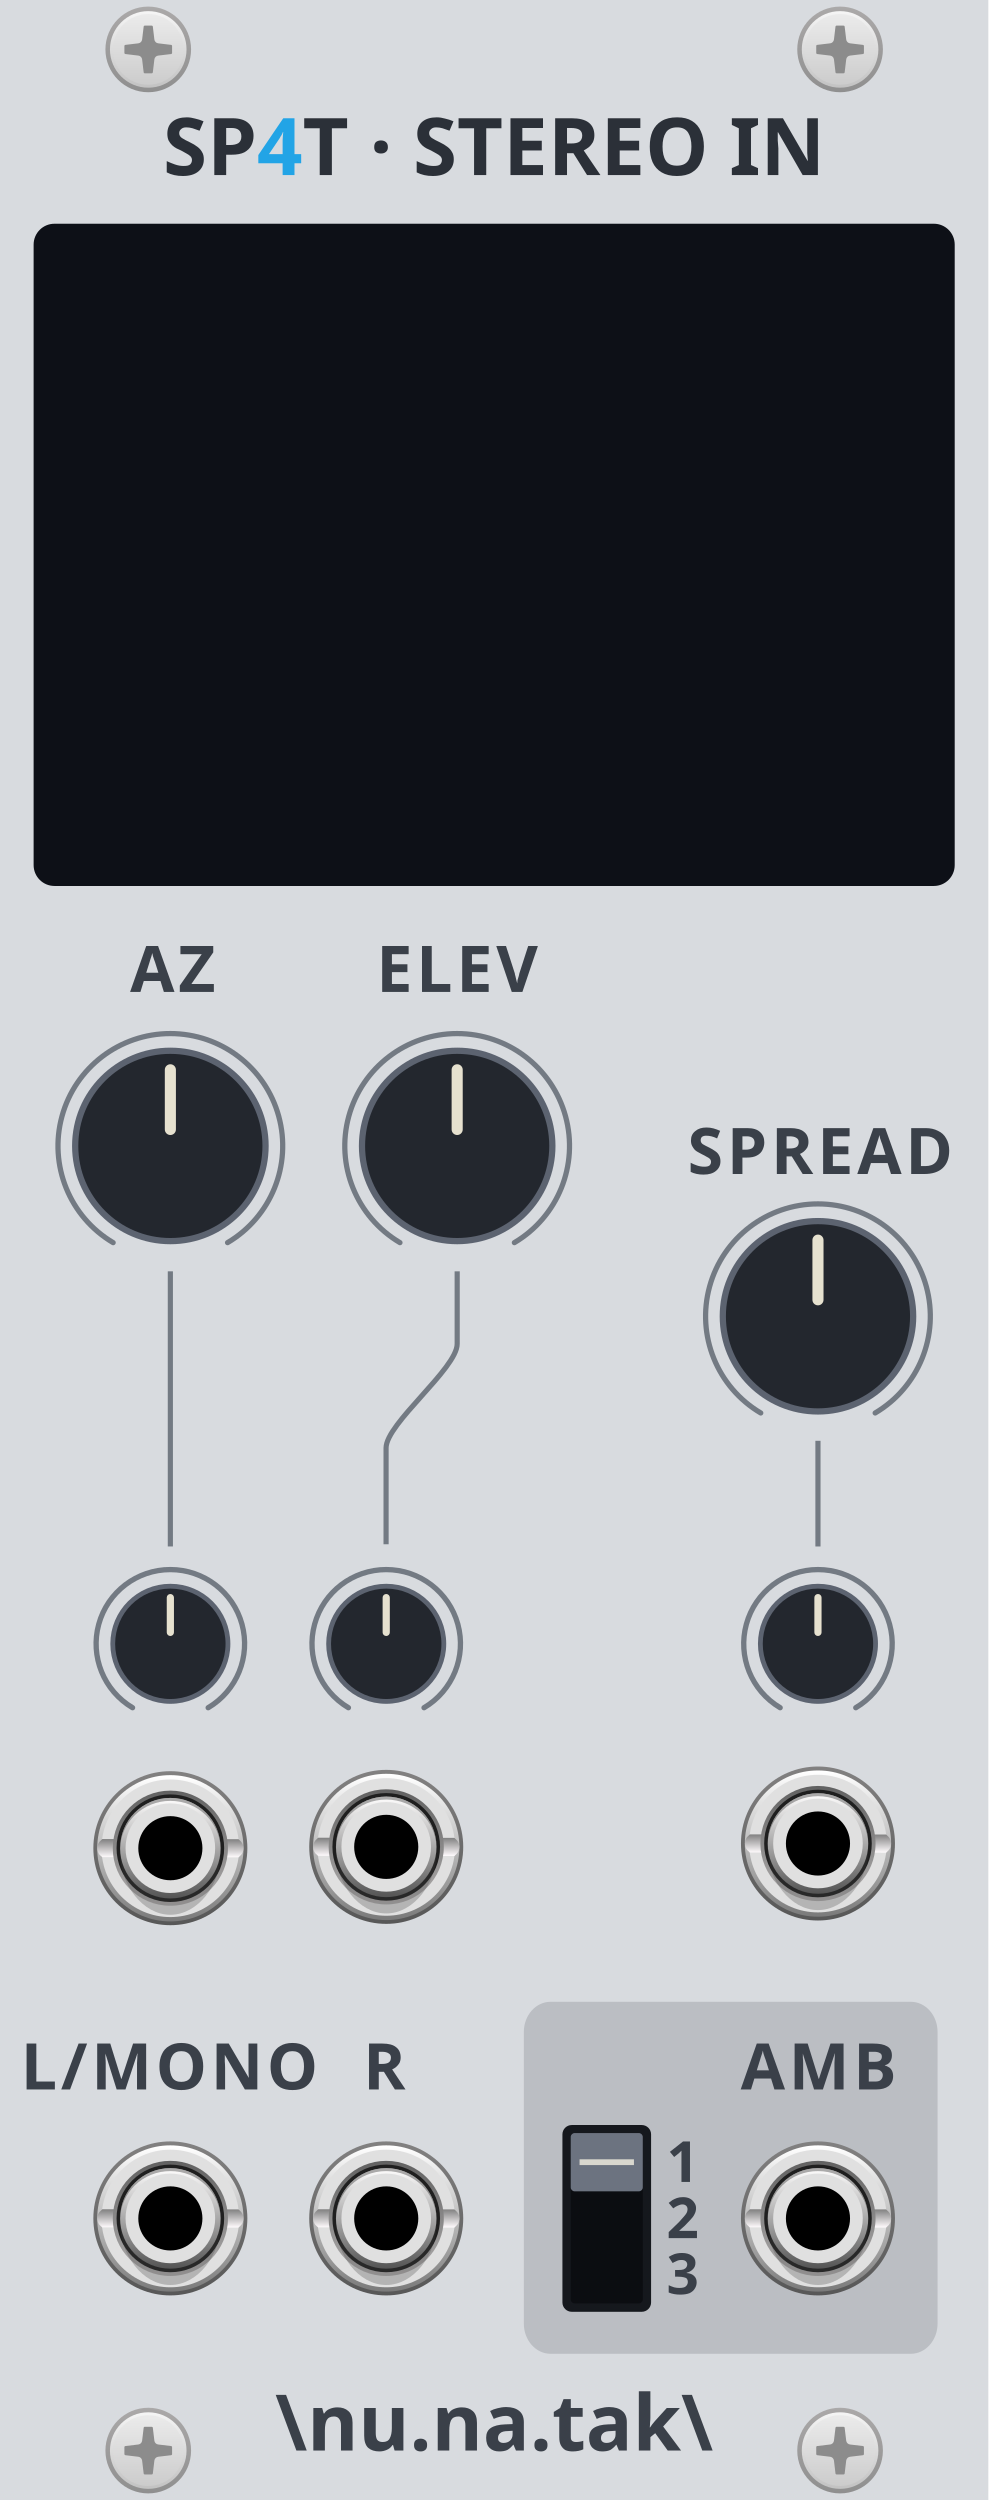
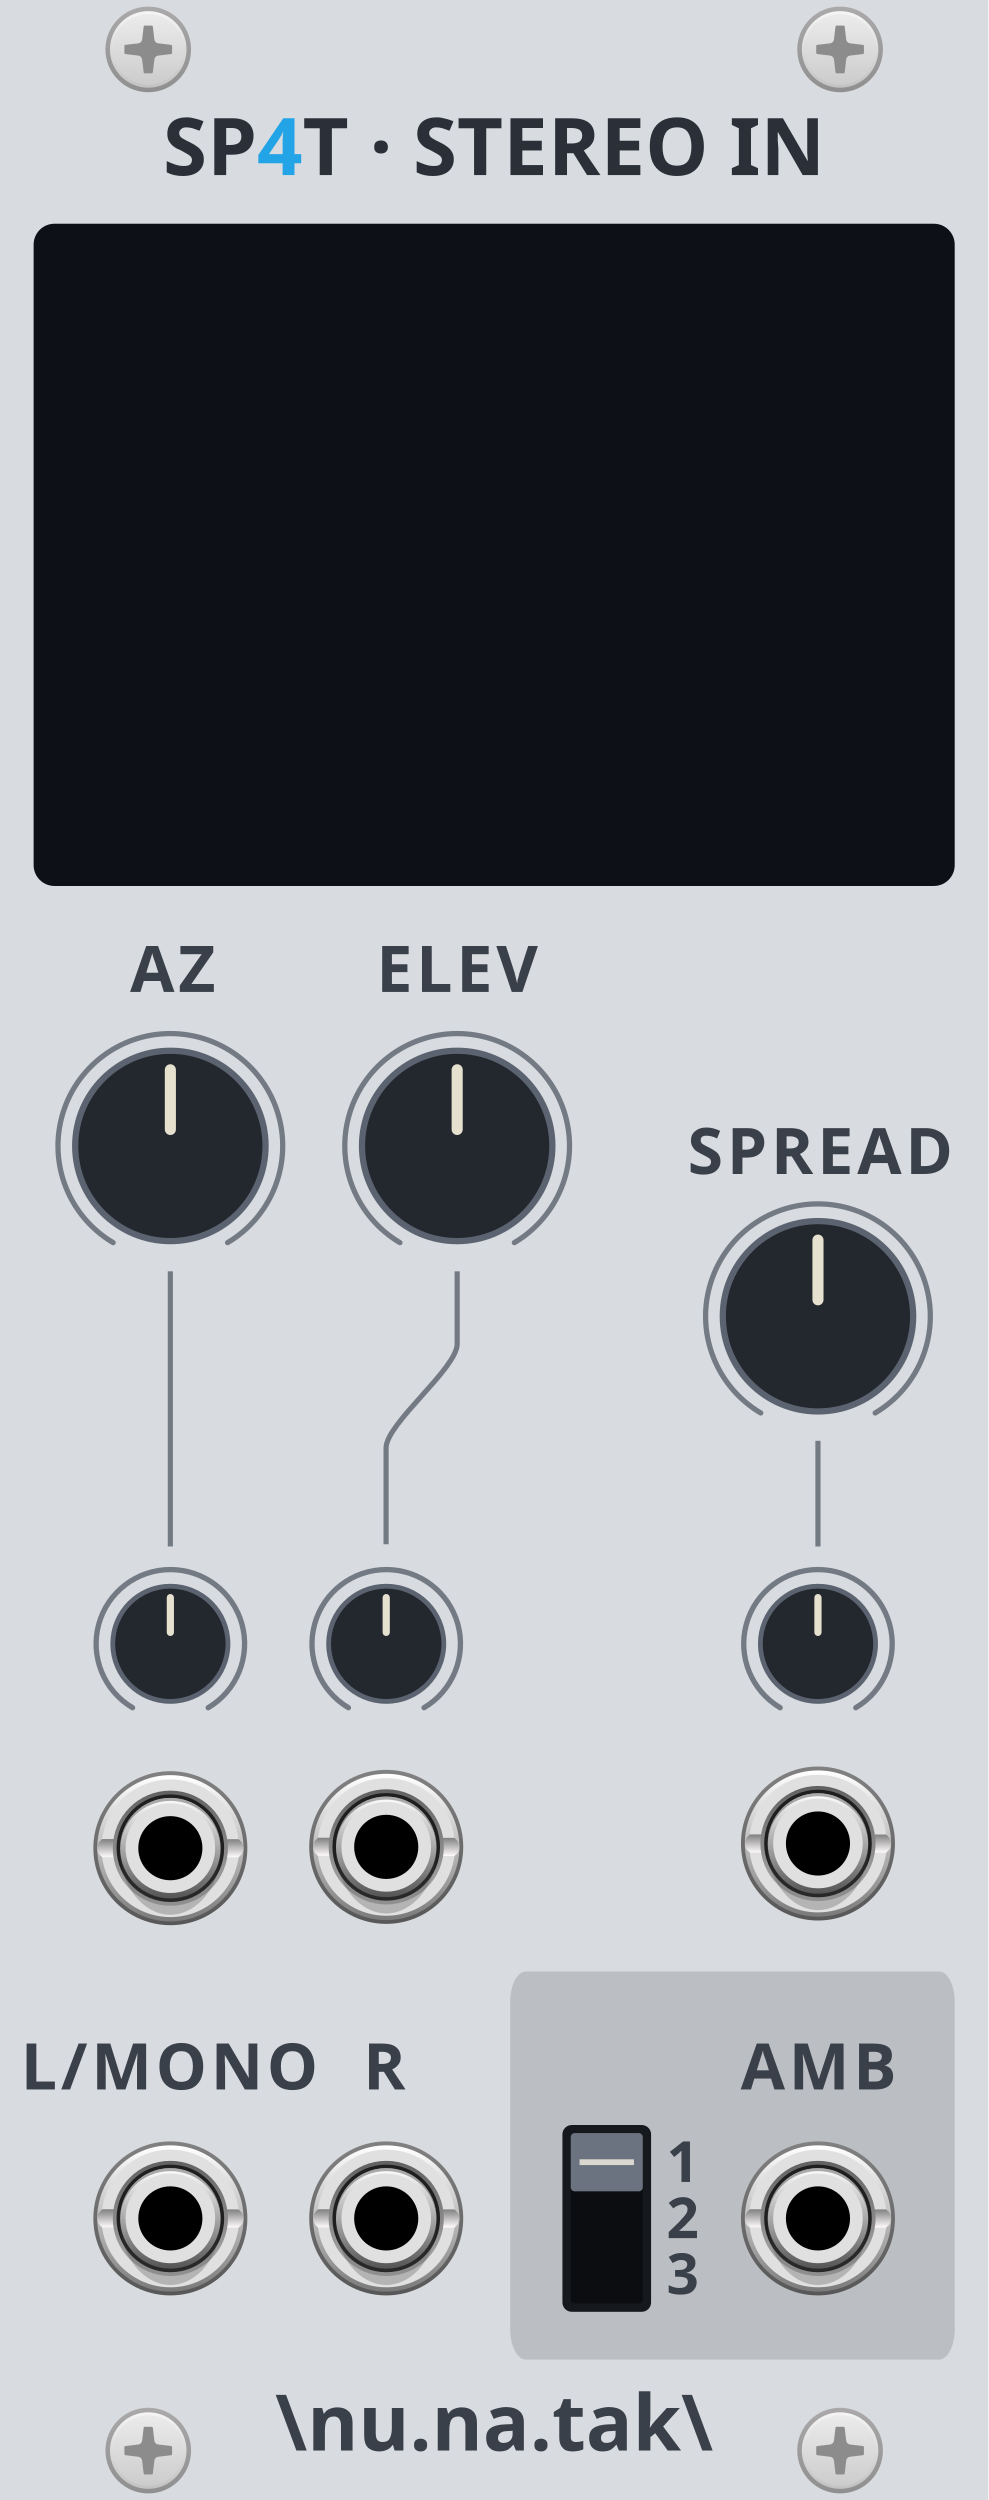
<svg xmlns="http://www.w3.org/2000/svg" xmlns:xlink="http://www.w3.org/1999/xlink" version="1.1" width="50.8mm" height="128.5mm" viewBox="0 0 50.8 128.5" id="svg49">
  <defs id="component-defs">
    <linearGradient id="screw-g1" gradientUnits="userSpaceOnUse" x1="219.999" y1="6477.4" x2="232.999" y2="6477.4" gradientTransform="matrix(6.123234e-17 1 1 -6.123234e-17 -6469.9 -219)">
      <stop offset="0" stop-color="#ABA9A9" id="stop1" />
      <stop offset="1" stop-color="#8F8F8F" id="stop2" />
    </linearGradient>
    <linearGradient id="screw-g2" gradientUnits="userSpaceOnUse" x1="220.687" y1="6477.4" x2="232.311" y2="6477.4" gradientTransform="matrix(6.123234e-17 1 1 -6.123234e-17 -6469.9 -219)">
      <stop offset="0.006" stop-color="#F5F5F5" id="stop3" />
      <stop offset="1" stop-color="#C2C2C2" id="stop4" />
    </linearGradient>
    <linearGradient id="screw-g3" gradientUnits="userSpaceOnUse" x1="221.134" y1="6477.4" x2="231.864" y2="6477.4" gradientTransform="matrix(6.123234e-17 1 1 -6.123234e-17 -6469.9 -219)">
      <stop offset="0.006" stop-color="#EBEBEB" id="stop5" />
      <stop offset="1" stop-color="#CCCCCC" id="stop6" />
    </linearGradient>
    <symbol id="ScrewSilver" viewBox="0 0 15 14.999">
      <circle fill="url(#screw-g1)" cx="7.5" cy="7.499" r="6.5" id="circle6" />
      <circle fill="url(#screw-g2)" cx="7.5" cy="7.499" r="5.812" id="circle7" />
      <circle fill="url(#screw-g3)" cx="7.5" cy="7.499" r="5.365" id="circle8" />
      <path fill="#8C8C8C" d="M10.969,6.81L9.005,6.575C8.704,6.539,8.466,6.301,8.43,5.999L8.196,4.037c-0.01-0.086-0.083-0.15-0.169-0.15H6.973c-0.086,0-0.159,0.064-0.169,0.15l-0.235,1.963C6.533,6.302,6.295,6.54,5.994,6.576L4.031,6.81c-0.086,0.01-0.15,0.083-0.15,0.169v1.054c0,0.086,0.064,0.159,0.15,0.169l1.963,0.235C6.296,8.473,6.533,8.71,6.569,9.012l0.235,1.963c0.01,0.086,0.083,0.15,0.169,0.15h1.054c0.086,0,0.159-0.064,0.169-0.15l0.235-1.963c0.036-0.301,0.274-0.539,0.575-0.575l1.962-0.235c0.086-0.01,0.15-0.083,0.15-0.169V6.979C11.119,6.893,11.054,6.82,10.969,6.81z" id="path8" />
    </symbol>
    <linearGradient id="jack-g16" gradientUnits="userSpaceOnUse" x1="-602.159" y1="1785.691" x2="-578.784" y2="1785.691" gradientTransform="matrix(0 1 1 0 -1773.841 602.399)">
      <stop offset="0" stop-color="#828181" id="stop8" />
      <stop offset="1" stop-color="#575757" id="stop9" />
    </linearGradient>
    <linearGradient id="jack-g17" gradientUnits="userSpaceOnUse" x1="1062.069" y1="-4091.69" x2="1084.274" y2="-4091.69" gradientTransform="matrix(0 1 -1 0 -4079.84 -1061.232)">
      <stop offset="0.006" stop-color="#FFFFFF" id="stop10" />
      <stop offset="1" stop-color="#7A7A7A" id="stop11" />
    </linearGradient>
    <linearGradient id="jack-g18" gradientUnits="userSpaceOnUse" x1="58.862" y1="-54.641" x2="58.862" y2="-51.868" gradientTransform="matrix(1 0 0 -1 -47.00625 -41.32658)">
      <stop offset="0" stop-color="#FFFBFD" id="stop12" />
      <stop offset="1" stop-color="#808080" id="stop13" />
    </linearGradient>
    <linearGradient id="jack-g19" gradientUnits="userSpaceOnUse" x1="-1240.792" y1="-381.897" x2="-1223.316" y2="-381.897" gradientTransform="matrix(0 -1 -1 0 -370.0472 -1220.126)">
      <stop offset="0" stop-color="#B0AEAE" id="stop14" />
      <stop offset="1" stop-color="#616161" id="stop15" />
    </linearGradient>
    <linearGradient id="jack-g20" gradientUnits="userSpaceOnUse" x1="-1884.864" y1="21.483" x2="-1884.864" y2="6.22" gradientTransform="matrix(-1 0 0 -1 -1873.013 25.77966)">
      <stop offset="0" stop-color="#FFFEFE" id="stop16" />
      <stop offset="1" stop-color="#545454" id="stop17" />
    </linearGradient>
    <linearGradient id="jack-g21" gradientUnits="userSpaceOnUse" x1="-1884.864" y1="8.338" x2="-1884.864" y2="19.366" gradientTransform="matrix(-1 0 0 -1 -1873.013 25.77966)">
      <stop offset="0" stop-color="#FFFEFE" id="stop18" />
      <stop offset="1" stop-color="#706C6C" id="stop19" />
    </linearGradient>
    <symbol id="PJ301M" viewBox="0 0 23.7 23.7">
      <path fill="url(#jack-g16)" d="M11.85,23.615c-6.445,0-11.688-5.243-11.688-11.687c0-6.445,5.243-11.688,11.688-11.688s11.687,5.243,11.687,11.688C23.538,18.373,18.295,23.615,11.85,23.615z" id="path19" />
      <circle fill="url(#jack-g17)" cx="11.85" cy="11.94" r="11.102" id="circle19" />
      <circle fill="#E0E0E0" cx="11.85" cy="11.94" r="10.443" id="circle20" />
      <path fill="url(#jack-g18)" d="M1.521,10.542l-0.43,0.417C0.652,11.537,0.655,12.339,1.099,12.915l0.398,0.369l20.7,0.03l0.402-0.384c0.46-0.573,0.463-1.387,0.008-1.964l-0.41-0.401L1.521,10.542z" id="path20" />
      <circle fill="url(#jack-g19)" cx="11.85" cy="11.928" r="8.738" id="circle21" />
      <circle fill="#1F1F1F" cx="11.85" cy="11.928" r="8.167" id="circle22" />
      <path opacity="0.28" fill="#404040" d="M11.85,4.297c4.213,0,7.629,3.782,7.629,8.448s-3.415,9.288-7.629,9.288s-7.629-4.622-7.629-9.288S7.637,4.297,11.85,4.297z" id="path22" />
      <circle fill="url(#jack-g20)" cx="11.85" cy="11.928" r="7.631" id="circle23" />
      <circle fill="#E0E0E0" cx="11.85" cy="11.928" r="6.8" id="circle24" />
      <g opacity="0.43" id="g26">
        <path fill="#404040" d="M11.85,4.746c4.175,0,7.561,3.257,7.623,7.296c0.001-0.038,0.006-0.075,0.006-0.114c0-4.215-3.415-7.631-7.629-7.631S4.221,7.713,4.221,11.928c0,0.038,0.005,0.076,0.006,0.114C4.289,8.003,7.675,4.746,11.85,4.746z" id="path24" />
        <path opacity="0.28" fill="#404040" d="M4.227,12.042c-0.001,0.037-0.006,0.073-0.006,0.111c0,4.091,3.415,7.407,7.629,7.407C7.675,19.559,4.289,16.203,4.227,12.042z" id="path25" />
        <path opacity="0.28" fill="#404040" d="M11.85,19.559c4.213,0,7.629-3.316,7.629-7.407c0-0.037-0.005-0.073-0.006-0.111C19.411,16.203,16.025,19.559,11.85,19.559z" id="path26" />
      </g>
      <circle fill="#000000" cx="11.85" cy="11.928" r="4.867" id="circle26" />
    </symbol>
    <symbol id="SP4TRoundLargeKnob" viewBox="0 0 33.167 33.167">
      <circle fill="#23272E" stroke="#5C6370" stroke-width="1.053" cx="16.584" cy="16.584" r="16.052" id="circle27" />
      <rect fill="#E6E1CF" x="15.647" y="2.808" width="1.872" height="11.934" rx="0.936" id="rect27" />
    </symbol>
    <symbol id="SP4TRoundSmallKnob" viewBox="0 0 20 20">
      <circle fill="#23272E" stroke="#5C6370" stroke-width="0.8" cx="10" cy="10" r="9.6" id="circle28" />
      <rect fill="#E6E1CF" x="9.4" y="1.7" width="1.2" height="7" rx="0.6" id="rect28" />
    </symbol>
    <symbol id="SP4TSwitchThree" viewBox="0 0 13.457 28.348">
      <rect fill="#15181D" x="0" y="0" width="13.457" height="28.348" rx="1.418" id="rect29" />
      <rect fill="#0B0D11" x="1.258" y="1.216" width="10.941" height="25.862" rx="0.6" id="rect30" />
      <rect fill="#6C7380" x="1.258" y="1.216" width="10.941" height="8.847" rx="0.6" id="rect31" />
      <rect fill="#D9D7CE" x="2.6" y="5.201" width="8.257" height="0.877" id="rect32" />
    </symbol>
  </defs>
  <g id="panel">
    <rect id="background" x="0" y="0" width="50.8" height="128.5" fill="#d8dbdf" />
-     <rect style="fill:#bbbec3;fill-opacity:1;stroke:none;stroke-width:0.284;stroke-dasharray:none;stroke-opacity:1" id="rect85" width="21.266" height="18.093" x="26.925" y="102.892" rx="1.374" ry="1.552" />
+     <rect style="fill:#bbbfc3;fill-opacity:1;stroke:none;stroke-width:0.218;stroke-dasharray:none;stroke-opacity:1" id="rect138" width="22.848" height="19.948" x="26.224" y="101.335" rx="0.809" ry="1.552" />
    <text id="title" x="25.4" y="9" font-family="'Rounded Mplus 1c', 'Arial Rounded MT Bold', sans-serif" font-size="4.1" font-weight="700" text-anchor="middle" fill="#2B3038">SP<tspan fill="#22A4E6" id="tspan32">4</tspan>T · STEREO IN</text>
    <rect id="screen" x="1.728" y="11.5" width="47.344" height="34.039" rx="1.072" fill="#0d1017" style="stroke-width:1.156" />
    <text x="8.707" y="107.4" id="text43" style="font-weight:600;font-size:3.3px;font-family:'Barlow Condensed', 'Arial Narrow', sans-serif;letter-spacing:0.2;text-anchor:middle;fill:#3a4049">L/MONO</text>
    <text x="19.76" y="107.4" id="text44" style="font-weight:600;font-size:3.3px;font-family:'Barlow Condensed', 'Arial Narrow', sans-serif;letter-spacing:0.2;text-anchor:middle;fill:#3a4049">R</text>
    <text x="42.072" y="107.4" id="text46" style="font-weight:600;font-size:3.3px;font-family:'Barlow Condensed', 'Arial Narrow', sans-serif;letter-spacing:0.2;text-anchor:middle;fill:#3a4049;-inkscape-font-specification:'Barlow Condensed, Arial Narrow, sans-serif, Semi-Bold';font-style:normal;font-stretch:normal;font-variant:normal;font-variant-ligatures:normal;font-variant-caps:normal;font-variant-numeric:normal;font-variant-east-asian:normal;fill-opacity:1">
      <tspan id="tspan85">AMB</tspan>
    </text>
    <text id="brand" x="25.4" y="125.958" font-family="'Rounded Mplus 1c', 'Arial Rounded MT Bold', sans-serif" font-size="4px" font-weight="700" text-anchor="middle" fill="#3a4049">\nu.na.tak\</text>
    <text x="8.781" y="50.985" id="text72" style="font-style:normal;font-variant:normal;font-weight:600;font-stretch:normal;font-size:3.3px;font-family:'Barlow Condensed', 'Arial Narrow', sans-serif;-inkscape-font-specification:'Barlow Condensed, Arial Narrow, sans-serif, Semi-Bold';font-variant-ligatures:normal;font-variant-caps:normal;font-variant-numeric:normal;font-variant-east-asian:normal;letter-spacing:0.2;text-anchor:middle;fill:#3a4049">
      <tspan id="tspan75" x="8.881" y="50.985">AZ</tspan>
    </text>
    <text x="23.4" y="50.985" id="text73" style="font-style:normal;font-variant:normal;font-weight:600;font-stretch:normal;font-size:3.3px;font-family:'Barlow Condensed', 'Arial Narrow', sans-serif;-inkscape-font-specification:'Barlow Condensed, Arial Narrow, sans-serif, Semi-Bold';font-variant-ligatures:normal;font-variant-caps:normal;font-variant-numeric:normal;font-variant-east-asian:normal;letter-spacing:0.2;text-anchor:middle;fill:#3a4049">
      <tspan id="tspan76" x="23.5" y="50.985">ELEV</tspan>
    </text>
    <text x="42.061" y="60.343" id="text74" style="font-style:normal;font-variant:normal;font-weight:600;font-stretch:normal;font-size:3.3px;font-family:'Barlow Condensed', 'Arial Narrow', sans-serif;-inkscape-font-specification:'Barlow Condensed, Arial Narrow, sans-serif, Semi-Bold';font-variant-ligatures:normal;font-variant-caps:normal;font-variant-numeric:normal;font-variant-east-asian:normal;letter-spacing:0.2;text-anchor:middle;fill:#3a4049">
      <tspan id="tspan74" x="42.161" y="60.343">SPREAD</tspan>
    </text>
    <path style="fill:none;stroke:#737a83;stroke-width:0.265px;stroke-linecap:butt;stroke-linejoin:miter;stroke-opacity:1" d="m 19.844,79.375 c 0,0 0,-3.438 0,-4.949 0,-1.26 3.655,-4.088 3.655,-5.348 v -3.732" id="path82" />
  </g>
  <g id="layer1" />
  <g id="components">
    <use id="ambi-output" xlink:href="#PJ301M" x="37.287" y="109.987" width="8.026" height="8.026" transform="translate(0.7434966)" />
    <use id="screw-top-left" xlink:href="#ScrewSilver" x="5.08" y="0" width="5.08" height="5.08" />
    <use id="screw-top-right" xlink:href="#ScrewSilver" x="40.64" y="0" width="5.08" height="5.08" />
    <use id="screw-bottom-left" xlink:href="#ScrewSilver" x="5.08" y="123.42" width="5.08" height="5.08" />
    <use id="screw-bottom-right" xlink:href="#ScrewSilver" x="40.64" y="123.42" width="5.08" height="5.08" />
    <g id="g51" transform="matrix(0.9107457,0,0,0.9107457,-12.0504,17.8556)">
      <path d="m 20.712,76.773 a 4.19,4.19 0 1 1 4.268,0" id="path36" style="fill:none;stroke:#737a83;stroke-width:0.3;stroke-linecap:round" />
      <use id="elevation-cv-param" xlink:href="#SP4TRoundSmallKnob" x="19.459" y="69.78" width="6.773" height="6.773" />
    </g>
    <g id="g85" transform="translate(2.620792,12.66269)">
      <g id="g84">
        <text x="31.642" y="99.489" id="text47" style="font-style:normal;font-variant:normal;font-weight:600;font-stretch:normal;font-size:2.9px;font-family:'Barlow Condensed', 'Arial Narrow', sans-serif;-inkscape-font-specification:'Barlow Condensed, Arial Narrow, sans-serif, Semi-Bold';font-variant-ligatures:normal;font-variant-caps:normal;font-variant-numeric:normal;font-variant-east-asian:normal;letter-spacing:0.2;text-anchor:start;fill:#3a4049;fill-opacity:1">
          <tspan id="tspan82" x="31.642" y="99.489">1</tspan>
        </text>
        <text x="31.642" y="102.379" id="text48" style="font-style:normal;font-variant:normal;font-weight:600;font-stretch:normal;font-size:2.9px;font-family:'Barlow Condensed', 'Arial Narrow', sans-serif;-inkscape-font-specification:'Barlow Condensed, Arial Narrow, sans-serif, Semi-Bold';font-variant-ligatures:normal;font-variant-caps:normal;font-variant-numeric:normal;font-variant-east-asian:normal;letter-spacing:0.2;text-anchor:start;fill:#3a4049;fill-opacity:1">
          <tspan id="tspan83" x="31.642" y="102.379">2</tspan>
        </text>
        <text x="31.642" y="105.249" id="text49" style="font-style:normal;font-variant:normal;font-weight:600;font-stretch:normal;font-size:2.9px;font-family:'Barlow Condensed', 'Arial Narrow', sans-serif;-inkscape-font-specification:'Barlow Condensed, Arial Narrow, sans-serif, Semi-Bold';font-variant-ligatures:normal;font-variant-caps:normal;font-variant-numeric:normal;font-variant-east-asian:normal;letter-spacing:0.2;text-anchor:start;fill:#3a4049;fill-opacity:1">
          <tspan id="tspan84" x="31.642" y="105.249">3</tspan>
        </text>
      </g>
      <use id="order-param" xlink:href="#SP4TSwitchThree" x="24.646" y="109.2" width="4.557" height="9.6" transform="translate(1.641741,-12.63629)" />
    </g>
    <use id="left-input" xlink:href="#PJ301M" x="4" y="109.987" width="8.026" height="8.026" transform="translate(0.7434968)" />
    <use id="right-input" xlink:href="#PJ301M" x="14.323" y="109.987" width="8.026" height="8.026" transform="translate(1.516164)" />
    <g id="g52" transform="matrix(0.9107457,0,0,0.9107457,-0.9547315,17.8556)">
      <path d="m 20.712,76.773 a 4.19,4.19 0 1 1 4.268,0" id="path51" style="fill:none;stroke:#737a83;stroke-width:0.3;stroke-linecap:round" />
      <use id="use51" xlink:href="#SP4TRoundSmallKnob" x="19.459" y="69.78" width="6.773" height="6.773" />
    </g>
    <g id="g54" transform="matrix(0.9107457,0,0,0.9107457,21.2366,17.8556)">
      <path d="m 20.712,76.773 a 4.19,4.19 0 1 1 4.268,0" id="path53" style="fill:none;stroke:#737a83;stroke-width:0.3;stroke-linecap:round" />
      <use id="use53" xlink:href="#SP4TRoundSmallKnob" x="19.459" y="69.78" width="6.773" height="6.773" />
    </g>
    <g id="g50" transform="matrix(0.9,0,0,0.9,-27.4532,9.916427)">
      <path d="m 36.965,59.95 a 6.417,6.417 0 1 1 6.535,0" id="path38" style="fill:none;stroke:#737a83;stroke-width:0.3;stroke-linecap:round" />
      <use id="azimuth-param" xlink:href="#SP4TRoundLargeKnob" x="34.617" y="48.811" width="11.233" height="11.233" />
    </g>
    <g id="g57" transform="matrix(0.9,0,0,0.9,-12.7112,9.916427)">
      <path d="m 36.965,59.95 a 6.417,6.417 0 1 1 6.535,0" id="path57" style="fill:none;stroke:#737a83;stroke-width:0.3;stroke-linecap:round" />
      <use id="use57" xlink:href="#SP4TRoundLargeKnob" x="34.617" y="48.811" width="11.233" height="11.233" />
    </g>
    <g id="g58" transform="matrix(0.9,0,0,0.9,5.833799,18.67153)">
      <path d="m 36.965,59.95 a 6.417,6.417 0 1 1 6.535,0" id="path58" style="fill:none;stroke:#737a83;stroke-width:0.3;stroke-linecap:round" />
      <use id="use58" xlink:href="#SP4TRoundLargeKnob" x="34.617" y="48.811" width="11.233" height="11.233" />
    </g>
    <use id="elevation-cv-input" xlink:href="#PJ301M" x="4" y="69.154" width="8.026" height="8.026" transform="translate(11.83916,21.73568)" />
    <use id="spread-cv-input" xlink:href="#PJ301M" x="4" y="87.894" width="8.026" height="8.026" transform="translate(0.7434968,3.063774)" />
    <use id="use71" xlink:href="#PJ301M" x="4" y="50.414" width="8.026" height="8.026" transform="translate(34.0305,40.30301)" />
    <path style="fill:none;stroke:#737a83;stroke-width:0.265px;stroke-linecap:butt;stroke-linejoin:miter;stroke-opacity:1" d="m 8.756,65.346 0,14.142" id="path76" />
    <path style="fill:none;stroke:#737a83;stroke-width:0.265px;stroke-linecap:butt;stroke-linejoin:miter;stroke-opacity:1" d="m 42.043,74.057 0,5.432" id="path77" />
  </g>
</svg>
